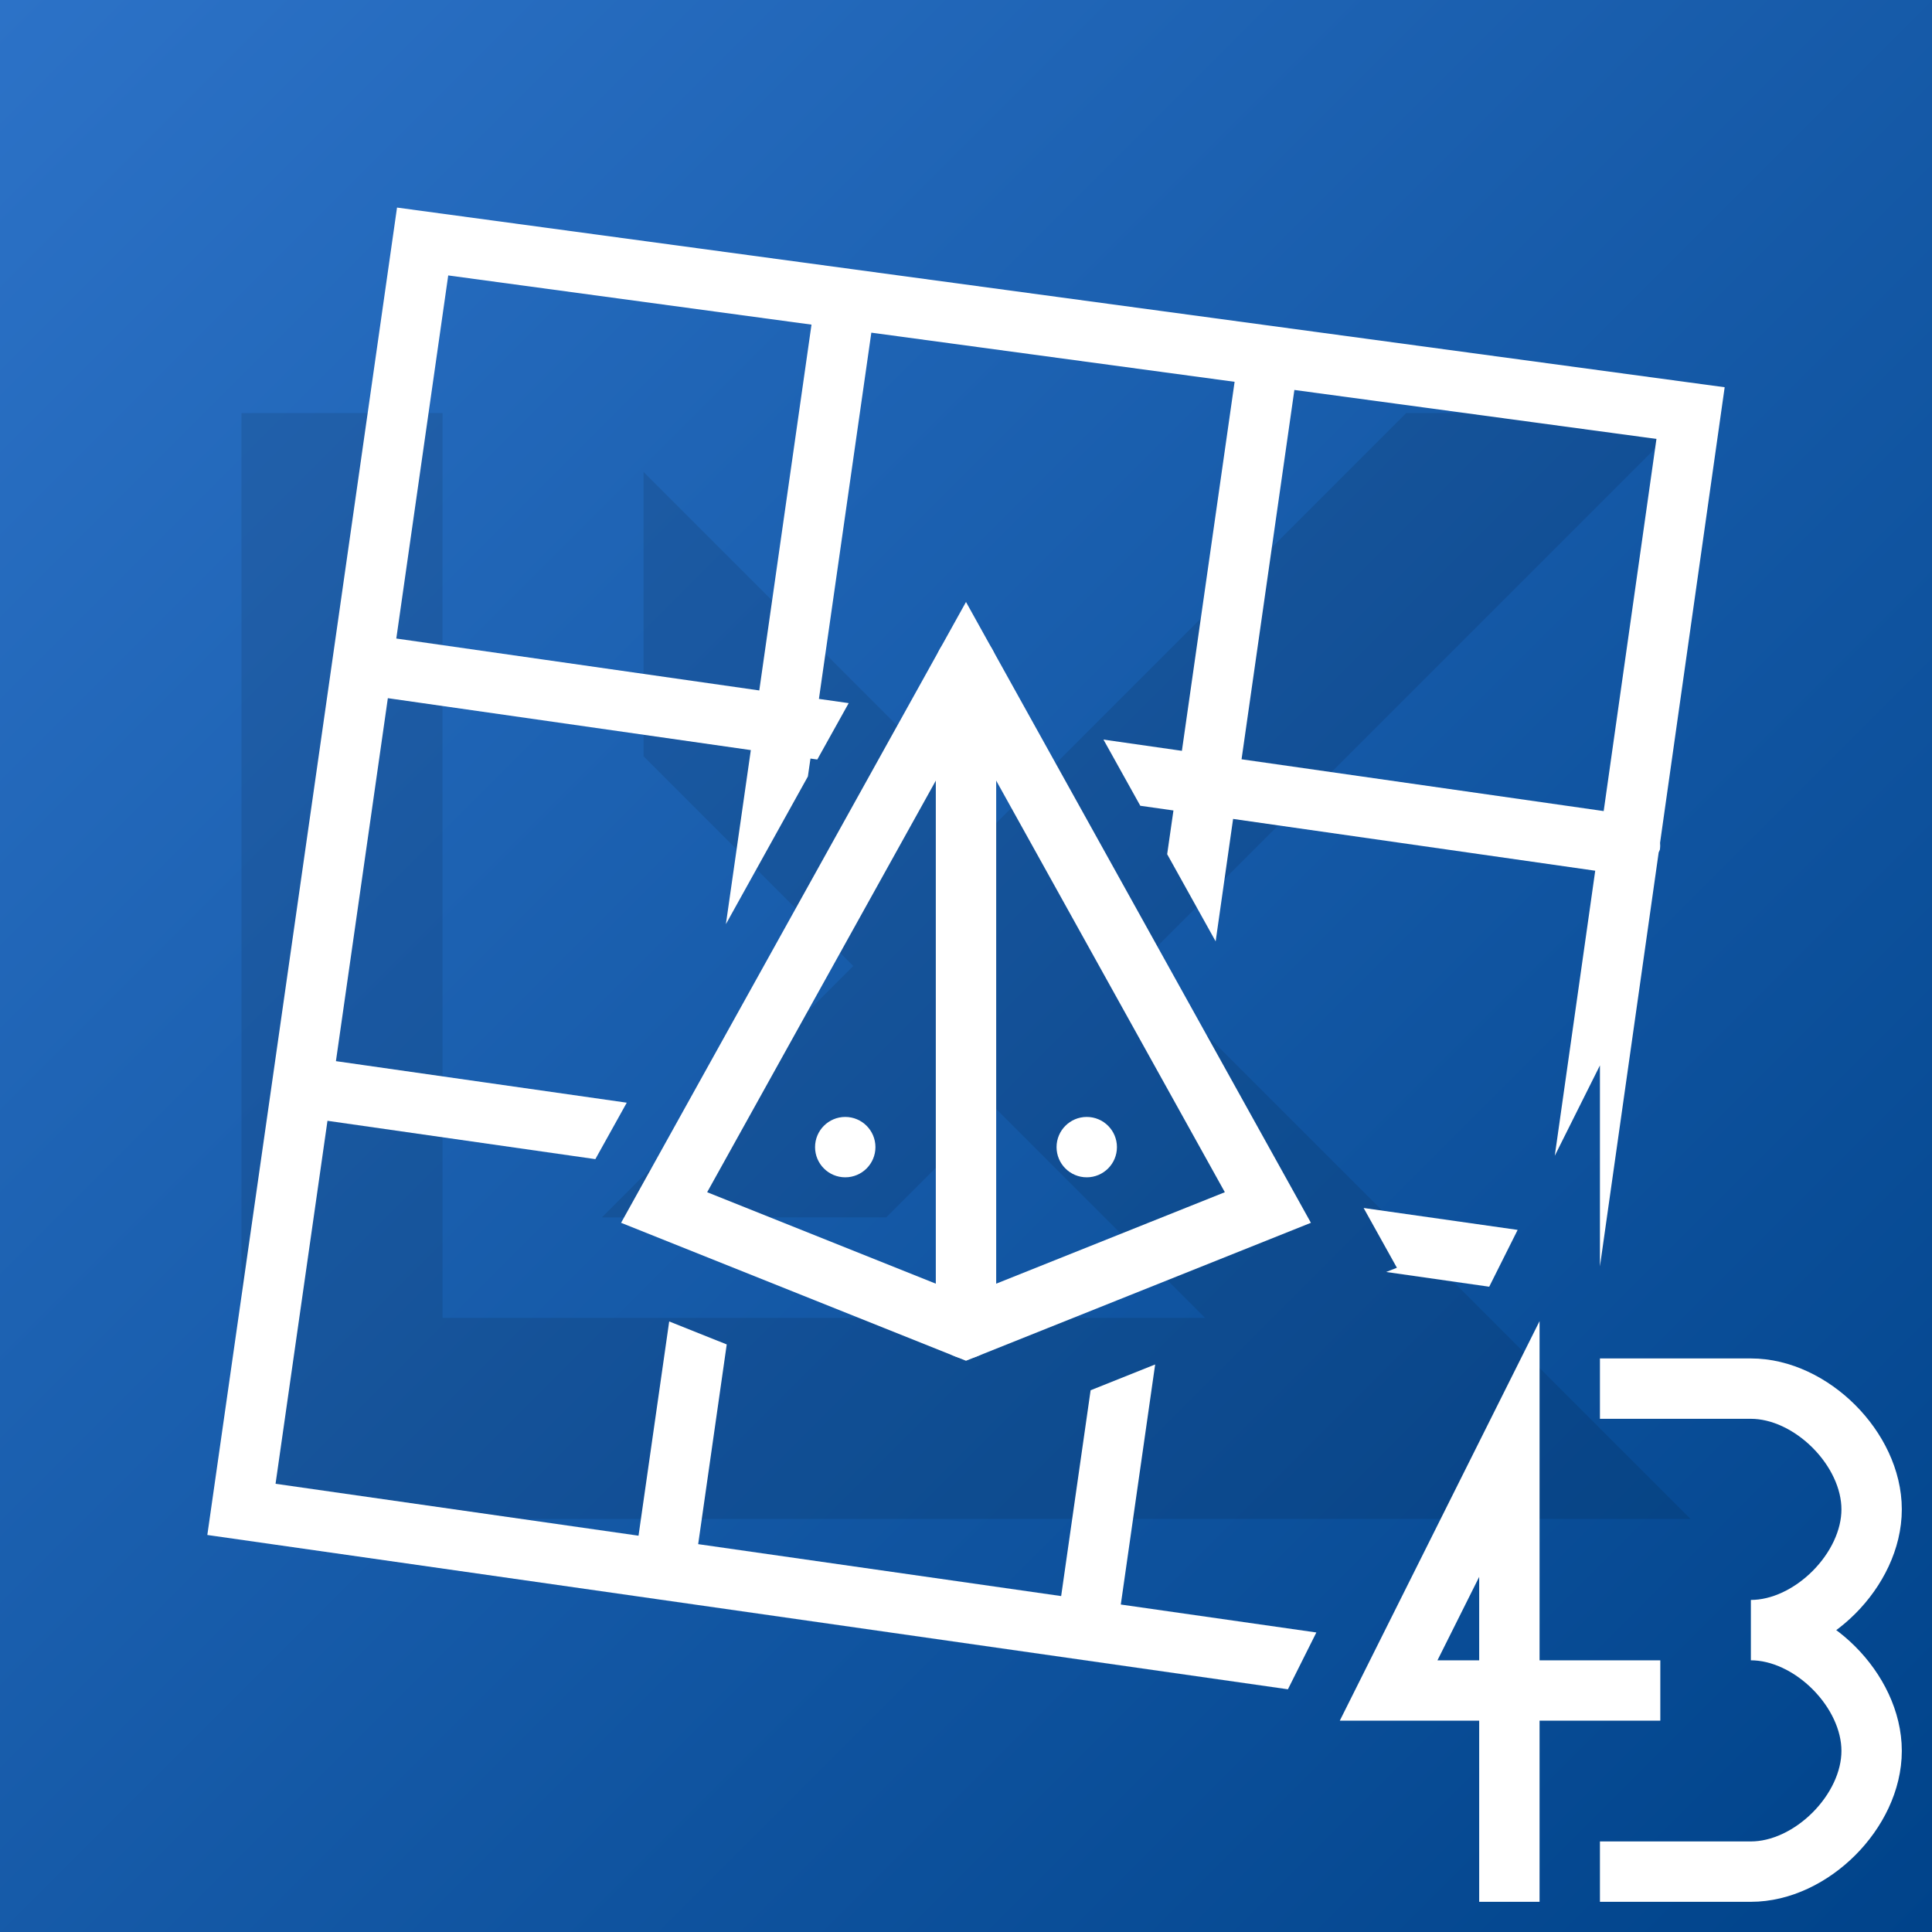
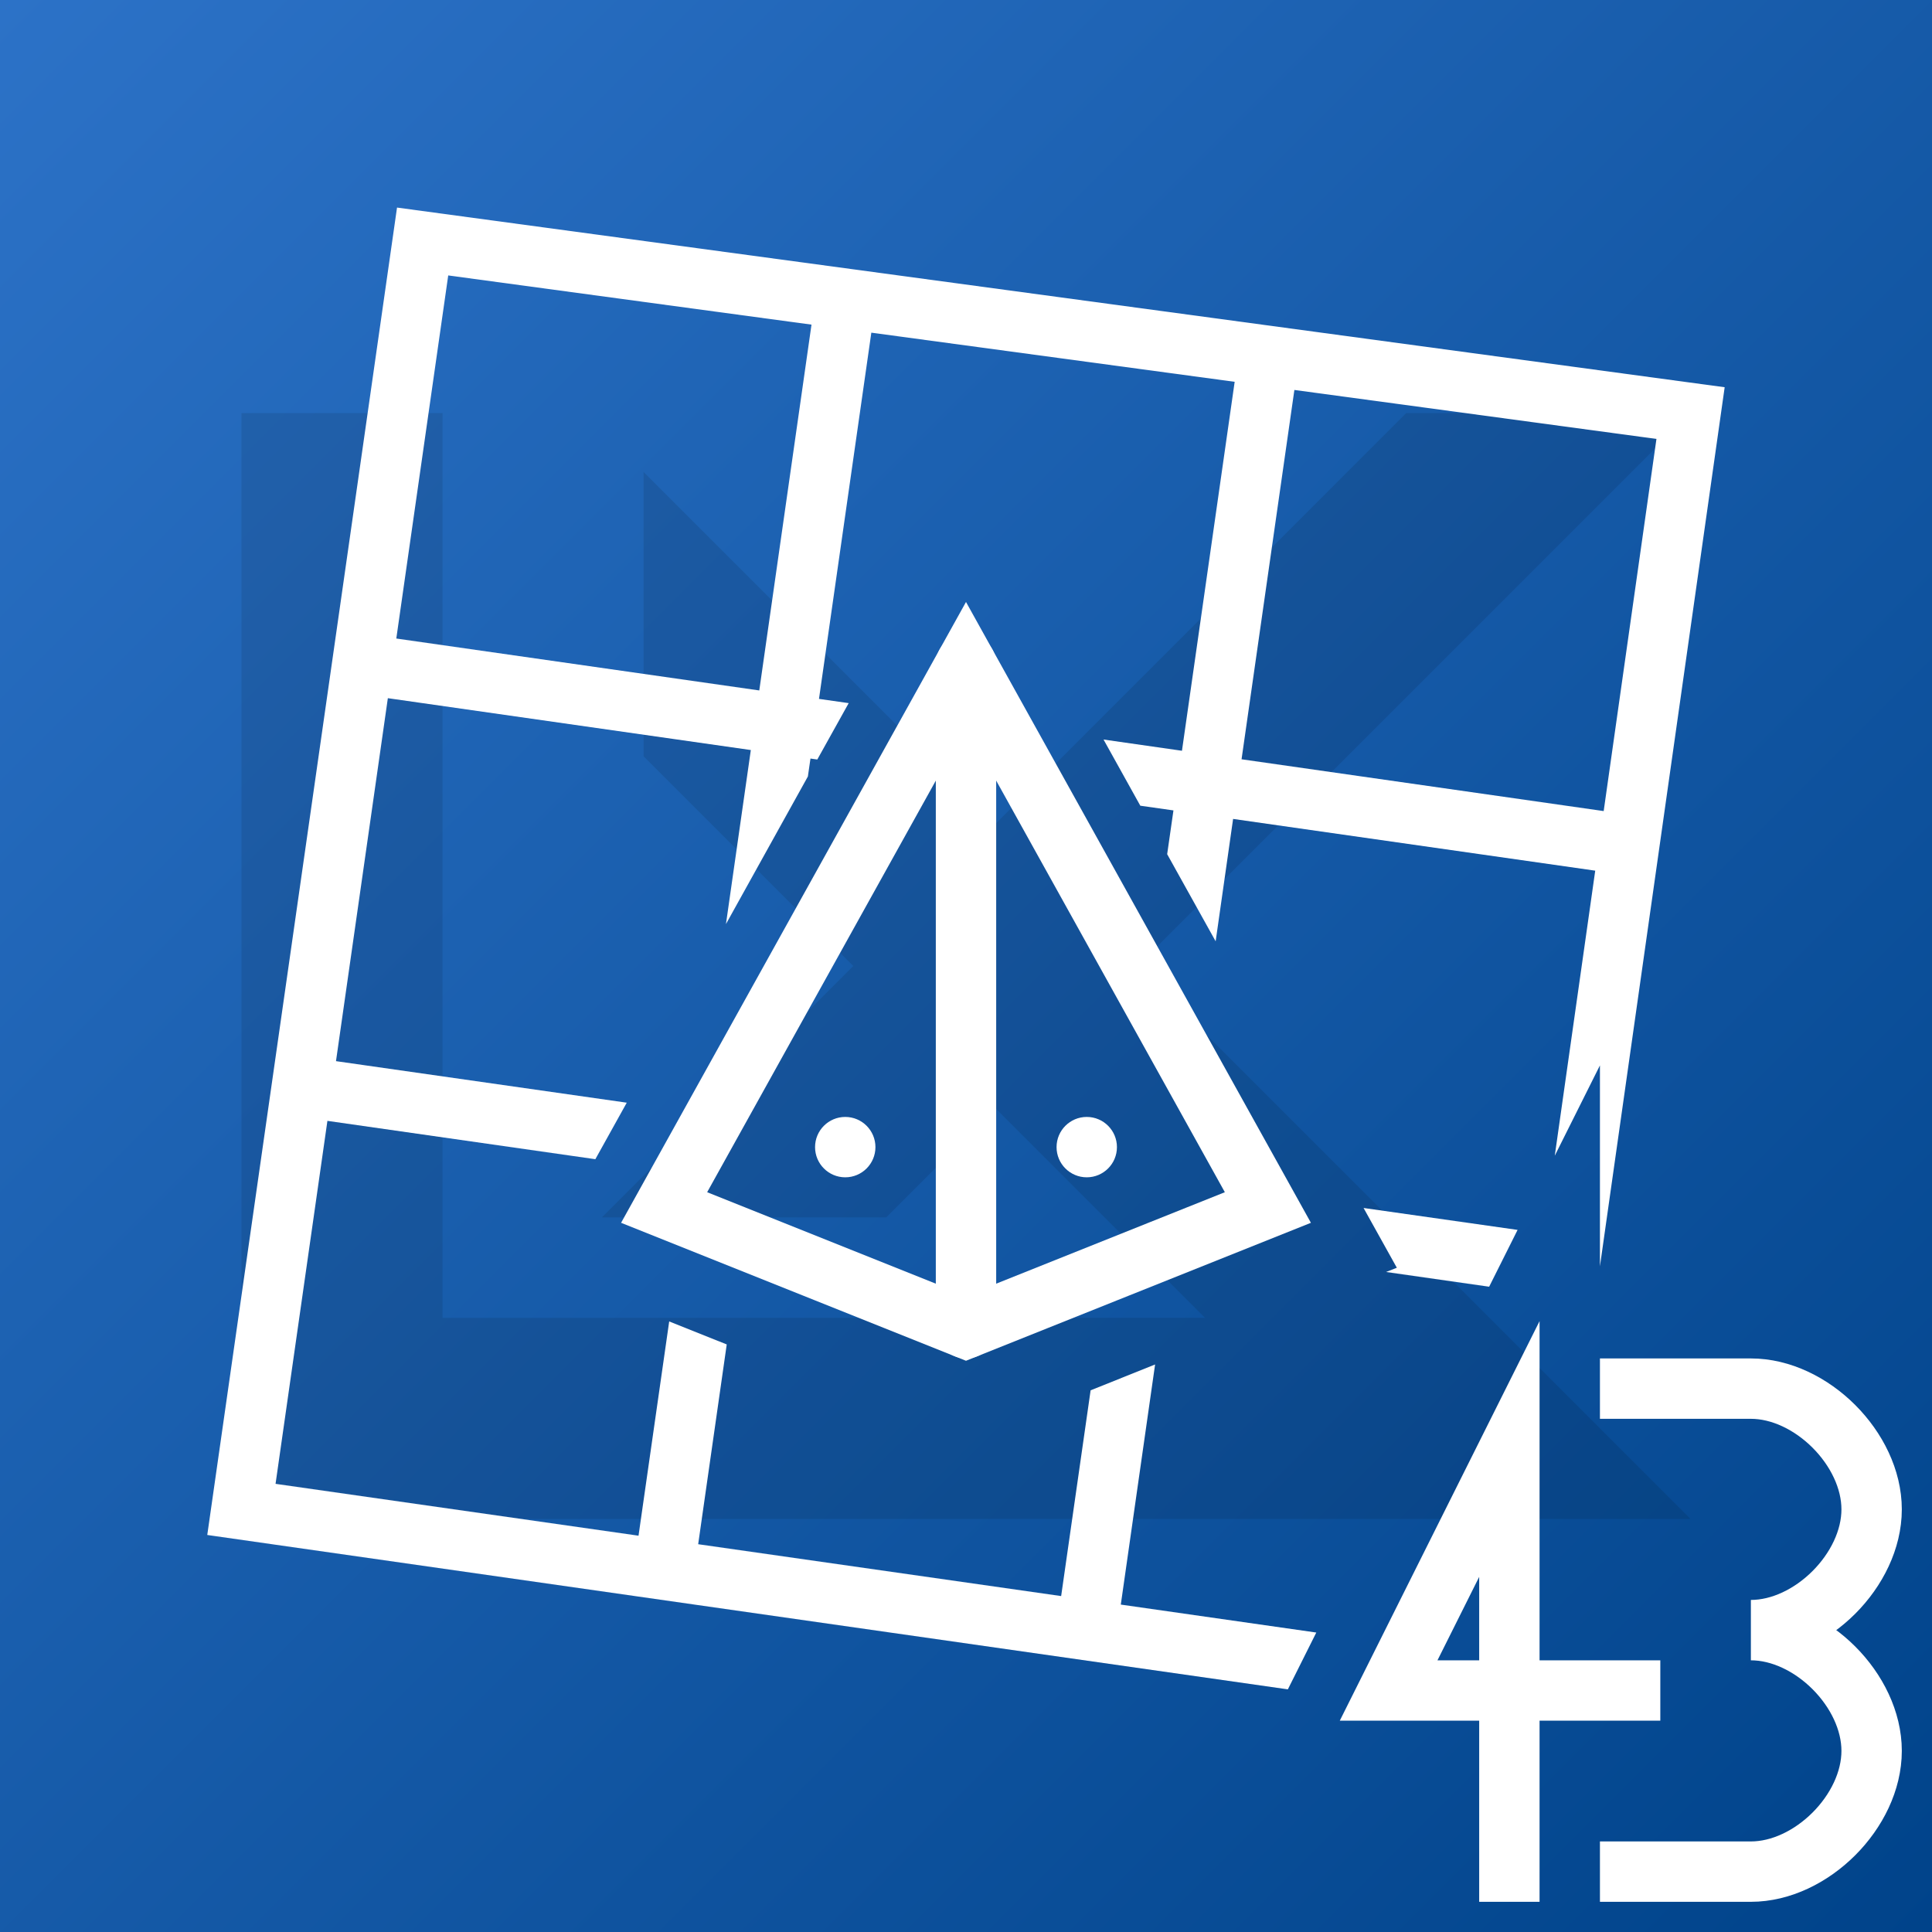
<svg xmlns="http://www.w3.org/2000/svg" xmlns:xlink="http://www.w3.org/1999/xlink" width="32" height="32" viewBox="0 0 32 32" version="1.1" id="svg1">
  <defs id="defs1">
    <linearGradient id="linearGradient4">
      <stop style="stop-color:#2c72c7;stop-opacity:1;" offset="0" id="stop4" />
      <stop style="stop-color:#00438a;stop-opacity:1;" offset="1" id="stop5" />
    </linearGradient>
    <linearGradient xlink:href="#linearGradient4" id="linearGradient5" x1="0" y1="0" x2="32" y2="32" gradientUnits="userSpaceOnUse" />
  </defs>
  <g id="g1">
    <rect style="fill:url(#linearGradient5)" id="rect4" width="32" height="32" x="0" y="0" />
    <path style="opacity:0.1;fill:#000000;stroke-width:1.665" d="M 4,6.842 V 25.158 H 28 L 18.842,16 28,6.842 H 23.291 L 16.488,13.646 10.66,7.818 V 12.527 l 3.473,3.473 -4.163,4.163 h 4.709 l 1.808,-1.808 3.473,3.473 H 7.33 V 6.842 Z" id="path1-6" />
  </g>
-   <path id="path7" style="color:#000000;fill:#ffffff;stroke-linecap:round;stroke-miterlimit:8;stroke-dashoffset:0.8;-inkscape-stroke:none;paint-order:markers stroke fill" d="M 6.576 3.438 L 5.506 10.93 L 4.506 17.93 L 3.434 25.424 L 10.93 26.494 L 21.332 27.98 L 21.803 27.039 L 18.564 26.576 L 19.133 22.6 L 18.064 23.027 L 17.576 26.436 L 11.564 25.576 L 12.037 22.268 L 11.084 21.887 L 10.576 25.436 L 4.564 24.576 L 5.424 18.564 L 9.861 19.199 L 10.381 18.264 L 5.564 17.576 L 6.424 11.564 L 12.436 12.424 L 12.023 15.307 L 13.381 12.861 L 13.424 12.564 L 13.537 12.58 L 14.057 11.646 L 13.564 11.576 L 14.432 5.51 L 20.449 6.324 L 19.576 12.436 L 18.277 12.25 L 18.887 13.346 L 19.436 13.424 L 19.332 14.148 L 20.135 15.592 L 20.424 13.564 L 26.422 14.422 L 25.752 19.143 L 26.5 17.646 L 26.5 20.975 L 27.473 14.119 A 0.5 0.5 0 0 0 27.494 14.07 A 0.5 0.5 0 0 0 27.496 13.959 L 28.566 6.414 L 6.576 3.438 z M 7.424 4.562 L 13.441 5.377 L 12.576 11.436 L 6.564 10.576 L 7.424 4.562 z M 21.439 6.459 L 27.436 7.27 L 26.562 13.434 L 20.564 12.576 L 21.439 6.459 z M 22.586 20.008 L 23.137 20.998 L 22.959 21.068 L 24.666 21.312 L 25.137 20.371 L 22.586 20.008 z " />
+   <path id="path7" style="color:#000000;fill:#ffffff;stroke-linecap:round;stroke-miterlimit:8;stroke-dashoffset:0.8;-inkscape-stroke:none;paint-order:markers stroke fill" d="m 6.576,3.438 -3.143,21.986 17.898,2.557 0.471,-0.941 -3.238,-0.463 0.568,-3.977 -1.068,0.428 -0.488,3.408 -6.012,-0.859 0.473,-3.309 -0.953,-0.381 -0.508,3.549 -6.012,-0.859 0.859,-6.012 4.438,0.635 0.52,-0.936 -4.816,-0.688 0.859,-6.012 6.012,0.859 -0.412,2.883 1.357,-2.445 0.043,-0.297 0.113,0.016 0.52,-0.934 -0.492,-0.07 0.867,-6.066 6.018,0.814 -0.873,6.111 -1.299,-0.186 0.609,1.096 0.549,0.078 -0.104,0.725 0.803,1.443 0.289,-2.027 5.998,0.857 -0.67,4.721 L 26.5,17.646 v 3.328 L 28.566,6.414 Z M 7.424,4.562 13.441,5.377 12.576,11.436 6.564,10.576 Z M 21.439,6.459 27.436,7.27 26.562,13.434 20.564,12.576 Z m 1.146,13.549 0.551,0.99 -0.178,0.07 1.707,0.244 0.471,-0.941 z" />
  <path style="opacity:1;fill:none;stroke:#ffffff;stroke-linecap:round;stroke-miterlimit:8;stroke-dashoffset:0.8;paint-order:markers stroke fill" d="m 16,11 -5,9 5,2 5,-2 z" id="path12" />
  <path style="opacity:1;fill:none;stroke:#ffffff;stroke-linecap:round;stroke-miterlimit:8;stroke-dashoffset:0.8;paint-order:markers stroke fill" d="M 16,11 V 22" id="path13" />
  <circle style="opacity:1;fill:#ffffff;stroke:none;stroke-width:3;stroke-linecap:butt;stroke-miterlimit:8;stroke-dashoffset:0.8;paint-order:markers stroke fill" id="path17" cx="14" cy="19" r="0.5" />
  <circle style="fill:#ffffff;stroke:none;stroke-width:3;stroke-linecap:butt;stroke-miterlimit:8;stroke-dashoffset:0.8;paint-order:markers stroke fill" id="path17-3" cx="18" cy="19" r="0.5" />
  <path style="fill:none;stroke:#ffffff;stroke-linecap:square;stroke-miterlimit:8;stroke-dashoffset:0.8;paint-order:markers stroke fill" d="m 25,31 v -7 l -2,4 h 4" id="path1" />
  <path style="fill:none;stroke:#ffffff;stroke-linecap:square;stroke-miterlimit:8;stroke-dashoffset:0.8;paint-order:markers stroke fill" d="m 27,23 h 2 c 1,0 2,1 2,2 0,1 -1,2 -2,2 1,0 2,1 2,2 0,1 -1,2 -2,2 h -2" id="path2" />
</svg>
